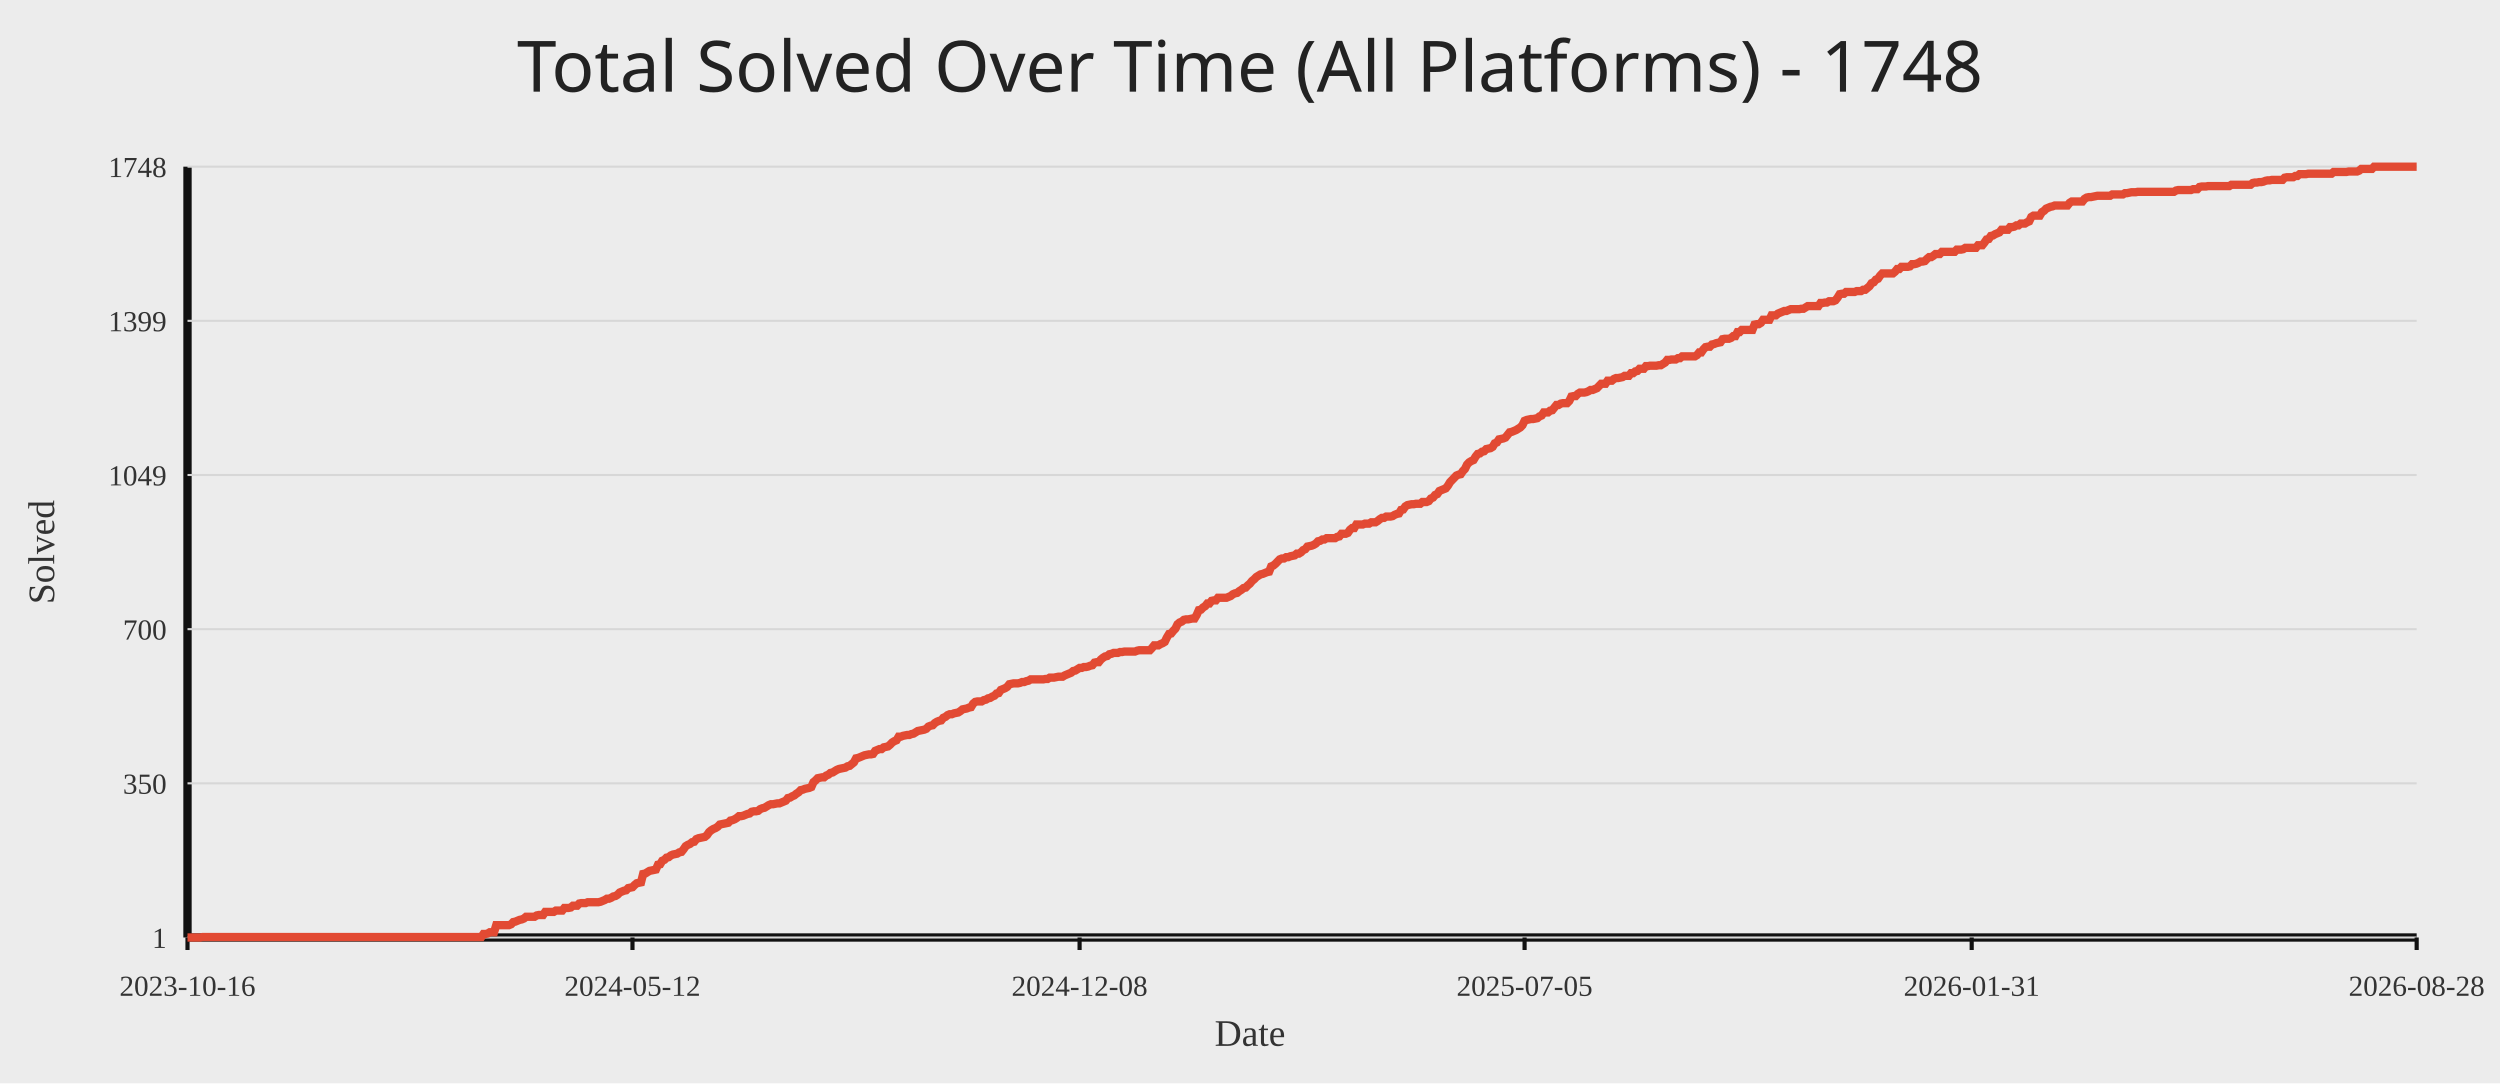
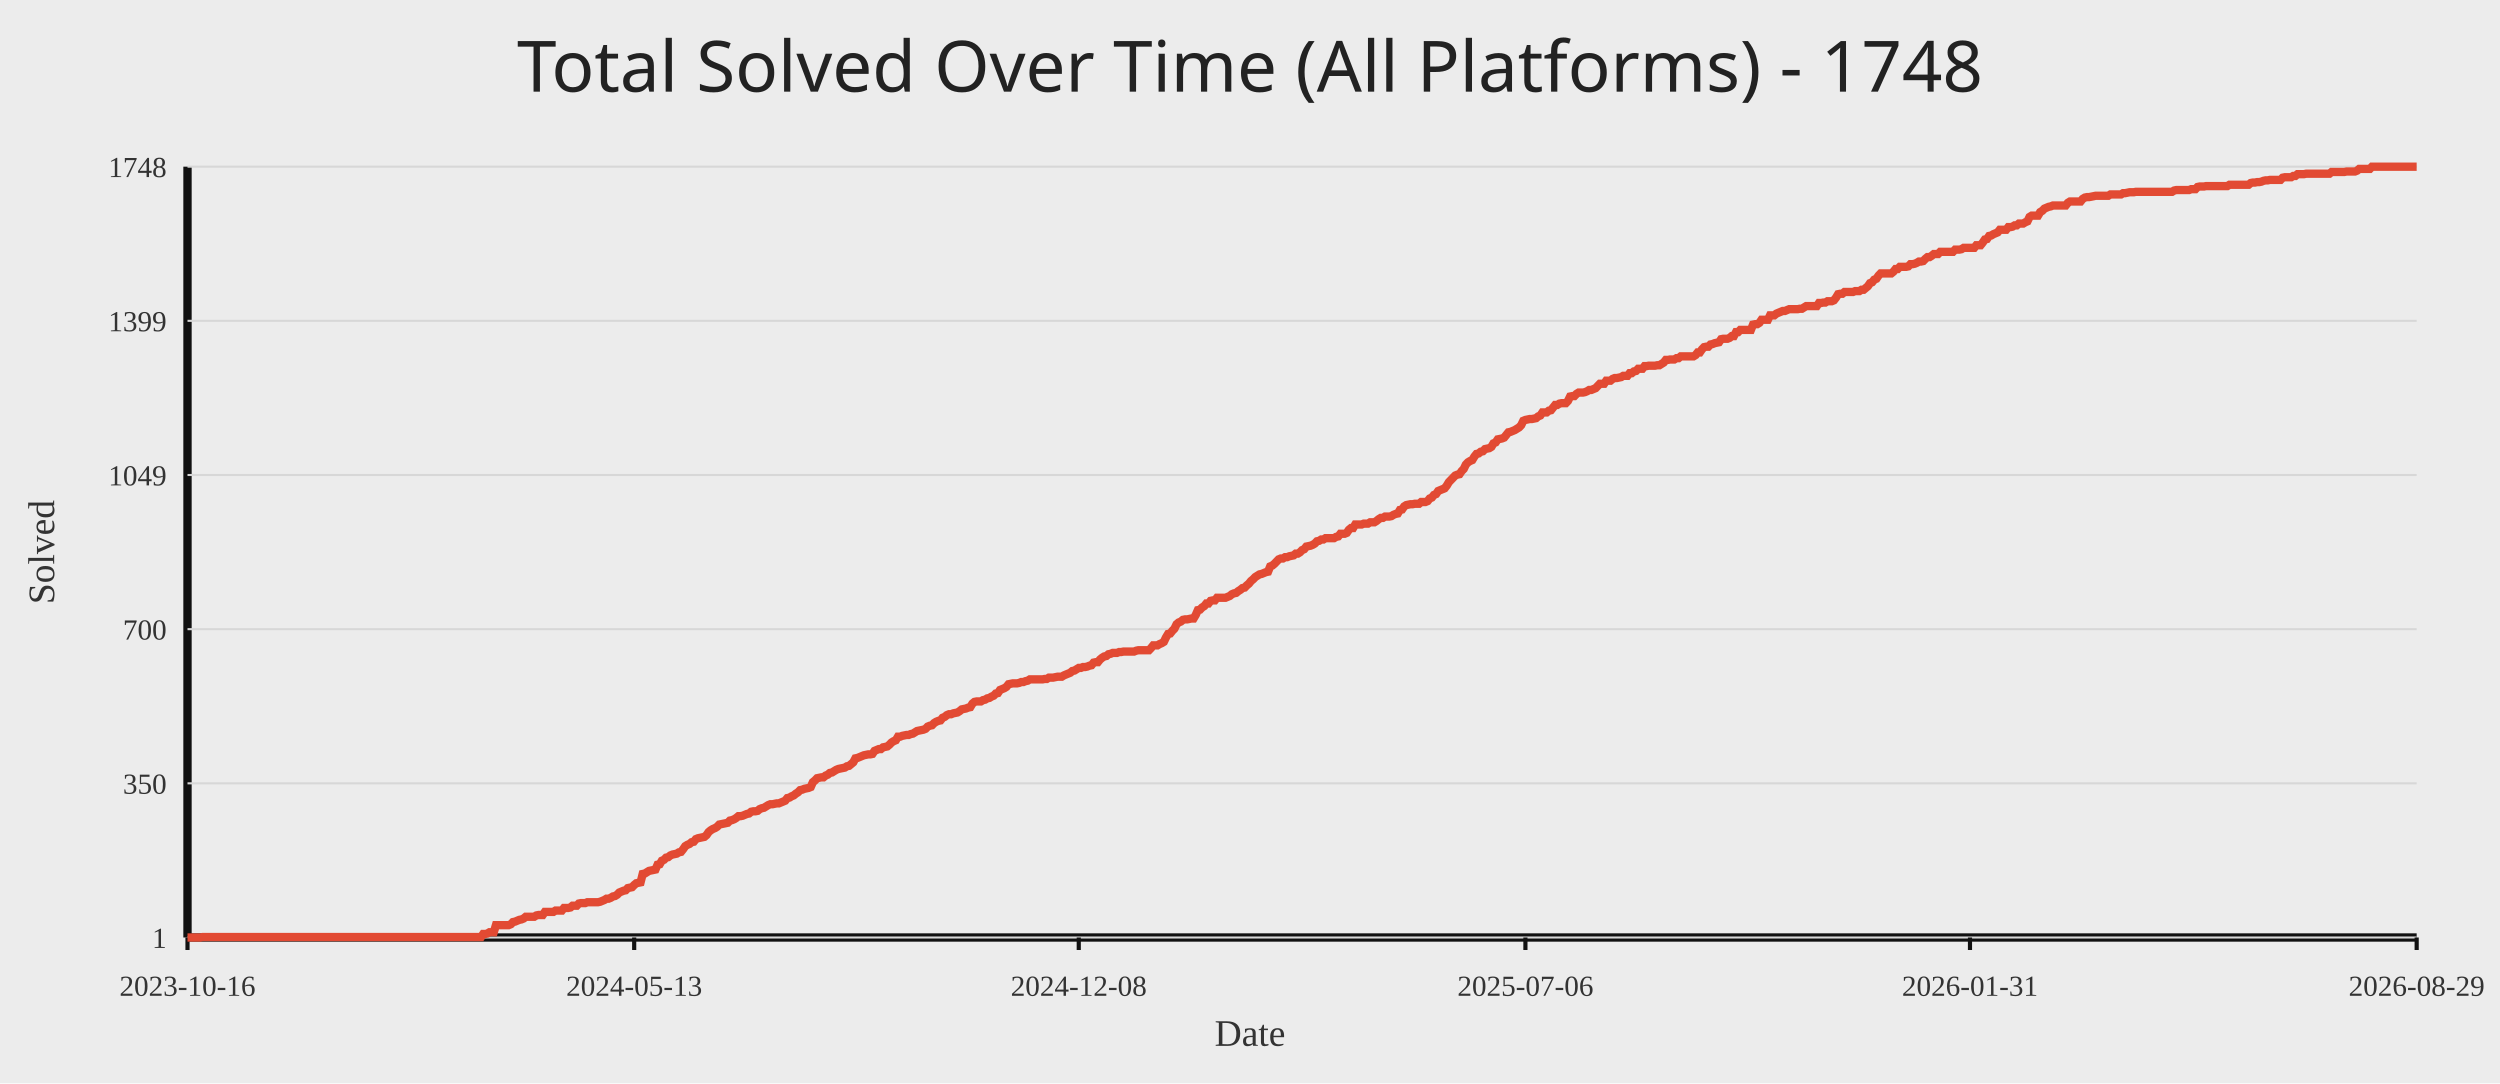
<svg xmlns="http://www.w3.org/2000/svg" width="1200" height="520">
  <rect width="100%" height="100%" fill="#ececec" />
  <text x="50%" y="44" text-anchor="middle" fill="#222" font-size="34" font-family="Comic Sans MS, Segoe UI">Total Solved Over Time (All Platforms) - 1748</text>
  <line x1="90" y1="450" x2="1160" y2="450" stroke="#111" stroke-width="4" />
  <line x1="90" y1="80" x2="90" y2="450" stroke="#111" stroke-width="4" />
  <line x1="90" y1="450.00" x2="1160" y2="450.00" stroke="#d7d7d7" stroke-width="1" />
  <text x="80" y="455.00" text-anchor="end" fill="#333" font-size="14">1</text>
  <line x1="90" y1="376.00" x2="1160" y2="376.00" stroke="#d7d7d7" stroke-width="1" />
  <text x="80" y="381.00" text-anchor="end" fill="#333" font-size="14">350</text>
  <line x1="90" y1="302.00" x2="1160" y2="302.00" stroke="#d7d7d7" stroke-width="1" />
  <text x="80" y="307.00" text-anchor="end" fill="#333" font-size="14">700</text>
  <line x1="90" y1="228.00" x2="1160" y2="228.00" stroke="#d7d7d7" stroke-width="1" />
  <text x="80" y="233.00" text-anchor="end" fill="#333" font-size="14">1049</text>
  <line x1="90" y1="154.00" x2="1160" y2="154.00" stroke="#d7d7d7" stroke-width="1" />
  <text x="80" y="159.00" text-anchor="end" fill="#333" font-size="14">1399</text>
  <line x1="90" y1="80.00" x2="1160" y2="80.00" stroke="#d7d7d7" stroke-width="1" />
  <text x="80" y="85.00" text-anchor="end" fill="#333" font-size="14">1748</text>
  <line x1="90.00" y1="450" x2="90.00" y2="456" stroke="#111" stroke-width="2" />
  <text x="90.00" y="478" text-anchor="middle" fill="#333" font-size="14">2023-10-16</text>
-   <line x1="303.59" y1="450" x2="303.59" y2="456" stroke="#111" stroke-width="2" />
-   <text x="303.59" y="478" text-anchor="middle" fill="#333" font-size="14">2024-05-12</text>
-   <line x1="518.20" y1="450" x2="518.20" y2="456" stroke="#111" stroke-width="2" />
-   <text x="518.20" y="478" text-anchor="middle" fill="#333" font-size="14">2024-12-08</text>
-   <line x1="731.80" y1="450" x2="731.80" y2="456" stroke="#111" stroke-width="2" />
-   <text x="731.80" y="478" text-anchor="middle" fill="#333" font-size="14">2025-07-05</text>
-   <line x1="946.41" y1="450" x2="946.41" y2="456" stroke="#111" stroke-width="2" />
-   <text x="946.41" y="478" text-anchor="middle" fill="#333" font-size="14">2026-01-31</text>
+   <line x1="304.41" y1="450" x2="304.41" y2="456" stroke="#111" stroke-width="2" />
+   <text x="304.41" y="478" text-anchor="middle" fill="#333" font-size="14">2024-05-13</text>
+   <line x1="517.80" y1="450" x2="517.80" y2="456" stroke="#111" stroke-width="2" />
+   <text x="517.80" y="478" text-anchor="middle" fill="#333" font-size="14">2024-12-08</text>
+   <line x1="732.20" y1="450" x2="732.20" y2="456" stroke="#111" stroke-width="2" />
+   <text x="732.20" y="478" text-anchor="middle" fill="#333" font-size="14">2025-07-06</text>
+   <line x1="945.59" y1="450" x2="945.59" y2="456" stroke="#111" stroke-width="2" />
+   <text x="945.59" y="478" text-anchor="middle" fill="#333" font-size="14">2026-01-31</text>
  <line x1="1160.00" y1="450" x2="1160.00" y2="456" stroke="#111" stroke-width="2" />
-   <text x="1160.00" y="478" text-anchor="middle" fill="#333" font-size="14">2026-08-28</text>
-   <polyline fill="none" stroke="#e24a33" stroke-width="4" points="90.00,450.00 91.02,450.00 92.04,450.00 93.07,450.00 94.09,450.00 95.11,450.00 96.13,450.00 97.15,449.79 98.18,449.79 99.20,449.79 100.22,449.79 101.24,449.79 102.26,449.79 103.29,449.79 104.31,449.79 105.33,449.79 106.35,449.79 107.37,449.79 108.40,449.79 109.42,449.79 110.44,449.79 111.46,449.79 112.48,449.79 113.51,449.79 114.53,449.79 115.55,449.79 116.57,449.79 117.59,449.79 118.62,449.79 119.64,449.79 120.66,449.79 121.68,449.79 122.70,449.79 123.72,449.79 124.75,449.79 125.77,449.79 126.79,449.79 127.81,449.79 128.83,449.79 129.86,449.79 130.88,449.79 131.90,449.79 132.92,449.79 133.94,449.79 134.97,449.79 135.99,449.79 137.01,449.79 138.03,449.79 139.05,449.79 140.08,449.79 141.10,449.79 142.12,449.79 143.14,449.79 144.16,449.79 145.19,449.79 146.21,449.79 147.23,449.79 148.25,449.79 149.27,449.79 150.30,449.79 151.32,449.79 152.34,449.79 153.36,449.79 154.38,449.79 155.41,449.79 156.43,449.79 157.45,449.79 158.47,449.79 159.49,449.79 160.52,449.79 161.54,449.79 162.56,449.79 163.58,449.79 164.60,449.79 165.63,449.79 166.65,449.79 167.67,449.79 168.69,449.79 169.71,449.79 170.74,449.79 171.76,449.79 172.78,449.79 173.80,449.79 174.82,449.79 175.85,449.79 176.87,449.79 177.89,449.79 178.91,449.79 179.93,449.79 180.96,449.79 181.98,449.79 183.00,449.79 184.02,449.79 185.04,449.79 186.06,449.79 187.09,449.79 188.11,449.79 189.13,449.79 190.15,449.79 191.17,449.79 192.20,449.79 193.22,449.79 194.24,449.79 195.26,449.79 196.28,449.79 197.31,449.79 198.33,449.79 199.35,449.79 200.37,449.79 201.39,449.79 202.42,449.79 203.44,449.79 204.46,449.79 205.48,449.79 206.50,449.79 207.53,449.79 208.55,449.79 209.57,449.79 210.59,449.79 211.61,449.79 212.64,449.79 213.66,449.79 214.68,449.79 215.70,449.79 216.72,449.79 217.75,449.79 218.77,449.79 219.79,449.79 220.81,449.79 221.83,449.79 222.86,449.79 223.88,449.79 224.90,449.79 225.92,449.79 226.94,449.79 227.97,449.79 228.99,449.79 230.01,449.79 231.03,449.79 232.05,448.31 233.08,448.31 234.10,448.09 235.12,447.46 236.14,447.46 237.16,447.46 238.19,444.07 239.21,444.07 240.23,444.07 241.25,444.07 242.27,444.07 243.30,444.07 244.32,444.07 245.34,443.65 246.36,442.59 247.38,442.38 248.40,441.95 249.43,441.53 250.45,441.32 251.47,440.89 252.49,440.05 253.51,440.05 254.54,440.05 255.56,440.05 256.58,440.05 257.60,439.41 258.62,439.20 259.65,439.20 260.67,439.20 261.69,437.72 262.71,437.72 263.73,437.72 264.76,437.72 265.78,437.72 266.80,437.08 267.82,437.08 268.84,437.08 269.87,437.08 270.89,435.81 271.91,435.81 272.93,435.81 273.95,435.60 274.98,434.75 276.00,434.75 277.02,434.75 278.04,433.69 279.06,433.48 280.09,433.48 281.11,433.48 282.13,433.06 283.15,433.06 284.17,433.06 285.20,433.06 286.22,433.06 287.24,433.06 288.26,432.84 289.28,432.42 290.31,432.00 291.33,431.36 292.35,431.36 293.37,430.94 294.39,430.30 295.42,430.09 296.44,429.46 297.46,428.40 298.48,427.97 299.50,427.55 300.53,427.34 301.55,426.28 302.57,426.07 303.59,425.86 304.61,424.80 305.64,423.95 306.66,423.74 307.68,423.53 308.70,419.50 309.72,419.29 310.74,418.65 311.77,418.02 312.79,417.81 313.81,417.60 314.83,417.38 315.85,415.05 316.88,414.84 317.90,413.15 318.92,412.72 319.94,411.67 320.96,411.45 321.99,410.61 323.01,410.18 324.03,409.97 325.05,409.76 326.07,409.12 327.10,408.91 328.12,407.64 329.14,406.16 330.16,405.52 331.18,405.10 332.21,404.25 333.23,404.04 334.25,402.77 335.27,402.35 336.29,402.14 337.32,401.92 338.34,401.71 339.36,400.86 340.38,399.38 341.40,398.53 342.43,397.90 343.45,397.48 344.47,396.84 345.49,395.78 346.51,395.57 347.54,395.36 348.56,395.15 349.58,394.93 350.60,393.88 351.62,393.66 352.65,393.24 353.67,392.60 354.69,391.76 355.71,391.76 356.73,391.55 357.76,391.12 358.78,390.70 359.80,390.49 360.82,389.64 361.84,389.43 362.87,389.43 363.89,389.22 364.91,388.37 365.93,387.95 366.95,387.73 367.98,387.10 369.00,386.46 370.02,386.04 371.04,386.04 372.06,385.83 373.09,385.62 374.11,385.62 375.13,385.19 376.15,384.77 377.17,384.34 378.19,383.07 379.22,382.86 380.24,382.23 381.26,381.80 382.28,380.96 383.30,380.32 384.33,379.26 385.35,379.05 386.37,378.63 387.39,378.41 388.41,378.20 389.44,377.78 390.46,375.45 391.48,374.60 392.50,373.54 393.52,373.33 394.55,373.12 395.57,373.12 396.59,372.27 397.61,371.85 398.63,371.00 399.66,370.79 400.68,370.15 401.70,369.52 402.72,369.10 403.74,368.88 404.77,368.67 405.79,368.46 406.81,367.82 407.83,367.61 408.85,366.77 409.88,365.92 410.90,364.01 411.92,363.80 412.94,363.38 413.96,362.95 414.99,362.53 416.01,362.32 417.03,362.11 418.05,362.11 419.07,361.89 420.10,360.41 421.12,359.99 422.14,359.56 423.16,359.56 424.18,358.72 425.21,358.51 426.23,358.29 427.25,357.45 428.27,356.39 429.29,355.75 430.32,355.33 431.34,353.63 432.36,353.63 433.38,353.21 434.40,353.00 435.43,352.79 436.45,352.79 437.47,352.36 438.49,352.15 439.51,351.52 440.53,350.88 441.56,350.67 442.58,350.46 443.60,350.25 444.62,349.82 445.64,348.76 446.67,348.34 447.69,348.13 448.71,347.07 449.73,346.43 450.75,346.01 451.78,345.80 452.80,344.53 453.82,344.10 454.84,343.26 455.86,342.83 456.89,342.83 457.91,342.41 458.93,342.20 459.95,341.99 460.97,341.35 462.00,340.50 463.02,340.29 464.04,340.08 465.06,339.66 466.08,339.44 467.11,337.75 468.13,336.90 469.15,336.69 470.17,336.69 471.19,336.69 472.22,336.06 473.24,335.84 474.26,335.21 475.28,335.00 476.30,334.36 477.33,333.94 478.35,332.88 479.37,332.67 480.39,331.18 481.41,330.76 482.44,330.34 483.46,329.70 484.48,328.43 485.50,328.22 486.52,328.01 487.55,328.01 488.57,328.01 489.59,327.80 490.61,327.37 491.63,327.37 492.66,326.95 493.68,326.74 494.70,326.10 495.72,326.10 496.74,326.10 497.77,326.10 498.79,326.10 499.81,326.10 500.83,326.10 501.85,325.89 502.87,325.89 503.90,325.25 504.92,325.25 505.94,325.25 506.96,325.04 507.98,324.83 509.01,324.83 510.03,324.83 511.05,324.20 512.07,323.77 513.09,323.35 514.12,322.93 515.14,322.08 516.16,321.87 517.18,321.23 518.20,320.60 519.23,320.60 520.25,320.17 521.27,320.17 522.29,319.96 523.31,319.54 524.34,319.32 525.36,318.05 526.38,317.84 527.40,317.84 528.42,316.57 529.45,315.72 530.47,315.09 531.49,314.88 532.51,314.03 533.53,313.82 534.56,313.39 535.58,313.39 536.60,313.39 537.62,312.97 538.64,312.97 539.67,312.76 540.69,312.76 541.71,312.76 542.73,312.76 543.75,312.76 544.78,312.76 545.80,312.34 546.82,312.12 547.84,312.12 548.86,312.12 549.89,312.12 550.91,312.12 551.93,312.12 552.95,311.06 553.97,309.79 555.00,309.79 556.02,309.79 557.04,309.16 558.06,308.73 559.08,308.10 560.11,305.98 561.13,304.29 562.15,304.08 563.17,302.80 564.19,301.75 565.21,299.63 566.24,298.78 567.26,298.36 568.28,297.51 569.30,297.30 570.32,297.30 571.35,297.09 572.37,296.87 573.39,296.87 574.41,295.18 575.43,292.85 576.46,292.64 577.48,291.58 578.50,290.94 579.52,289.67 580.54,289.67 581.57,288.40 582.59,288.19 583.61,288.19 584.63,286.92 585.65,286.92 586.68,286.92 587.70,286.92 588.72,286.92 589.74,286.50 590.76,286.07 591.79,285.23 592.81,284.80 593.83,284.59 594.85,283.74 595.87,283.11 596.90,282.26 597.92,282.05 598.94,280.99 599.96,280.14 600.98,278.87 602.01,278.03 603.03,276.97 604.05,276.33 605.07,275.70 606.09,275.48 607.12,275.06 608.14,274.64 609.16,274.42 610.18,271.88 611.20,271.46 612.23,270.61 613.25,269.55 614.27,268.49 615.29,268.07 616.31,268.07 617.34,267.44 618.36,267.44 619.38,267.01 620.40,266.80 621.42,266.59 622.45,265.74 623.47,265.74 624.49,265.11 625.51,264.05 626.53,263.62 627.55,262.35 628.58,262.14 629.60,261.93 630.62,261.51 631.64,260.87 632.66,259.81 633.69,259.60 634.71,258.96 635.73,258.96 636.75,258.33 637.77,258.33 638.80,258.33 639.82,258.33 640.84,258.33 641.86,257.69 642.88,257.48 643.91,256.21 644.93,256.21 645.95,256.21 646.97,255.79 647.99,254.30 649.02,253.46 650.04,253.46 651.06,251.76 652.08,251.76 653.10,251.76 654.13,251.76 655.15,251.34 656.17,251.34 657.19,251.34 658.21,250.70 659.24,250.70 660.26,250.70 661.28,250.07 662.30,249.22 663.32,248.59 664.35,248.59 665.37,247.95 666.39,247.95 667.41,247.95 668.43,247.74 669.46,247.10 670.48,246.68 671.50,246.47 672.52,244.77 673.54,244.56 674.57,243.08 675.59,242.44 676.61,242.23 677.63,242.02 678.65,242.02 679.68,241.81 680.70,241.81 681.72,241.81 682.74,240.96 683.76,240.96 684.79,240.96 685.81,240.54 686.83,239.27 687.85,238.84 688.87,237.57 689.89,237.15 690.92,235.67 691.94,235.24 692.96,234.82 693.98,234.40 695.00,233.13 696.03,231.43 697.05,230.37 698.07,229.31 699.09,228.25 700.11,227.83 701.14,227.62 702.16,226.14 703.18,225.08 704.20,222.96 705.22,221.90 706.25,221.27 707.27,220.84 708.29,219.15 709.31,217.88 710.33,217.66 711.36,216.82 712.38,216.61 713.40,215.55 714.42,215.33 715.44,215.12 716.47,214.49 717.49,212.79 718.51,212.37 719.53,210.89 720.55,210.68 721.58,210.46 722.60,210.04 723.62,208.77 724.64,207.50 725.66,207.29 726.69,206.86 727.71,206.44 728.73,205.80 729.75,205.17 730.77,204.11 731.80,201.99 732.82,201.57 733.84,201.36 734.86,201.14 735.88,201.14 736.91,200.93 737.93,200.72 738.95,199.87 739.97,199.45 740.99,197.97 742.02,197.97 743.04,197.97 744.06,197.12 745.08,196.91 746.10,195.64 747.13,194.37 748.15,194.37 749.17,193.73 750.19,193.52 751.21,193.52 752.23,193.52 753.26,192.46 754.28,190.34 755.30,190.13 756.32,190.13 757.34,189.07 758.37,188.44 759.39,188.44 760.41,188.44 761.43,188.23 762.45,187.80 763.48,187.17 764.50,187.17 765.52,186.74 766.54,186.32 767.56,185.26 768.59,184.20 769.61,184.20 770.63,184.20 771.65,182.72 772.67,182.72 773.70,182.72 774.72,181.87 775.74,181.45 776.76,181.45 777.78,181.24 778.81,181.02 779.83,180.39 780.85,180.39 781.87,180.39 782.89,179.12 783.92,179.12 784.94,178.27 785.96,178.06 786.98,177.00 788.00,177.00 789.03,177.00 790.05,175.73 791.07,175.73 792.09,175.52 793.11,175.52 794.14,175.52 795.16,175.52 796.18,175.31 797.20,175.31 798.22,174.67 799.25,174.04 800.27,172.76 801.29,172.76 802.31,172.55 803.33,172.55 804.36,172.55 805.38,171.92 806.40,171.92 807.42,171.07 808.44,171.07 809.47,171.07 810.49,171.07 811.51,171.07 812.53,171.07 813.55,171.07 814.57,170.44 815.60,169.16 816.62,169.16 817.64,167.68 818.66,166.62 819.68,166.41 820.71,166.41 821.73,165.35 822.75,165.14 823.77,164.72 824.79,164.50 825.82,164.29 826.84,162.81 827.86,162.60 828.88,162.60 829.90,162.60 830.93,162.18 831.95,161.33 832.97,161.33 833.99,159.42 835.01,159.42 836.04,158.36 837.06,158.36 838.08,158.36 839.10,158.36 840.12,158.36 841.15,158.36 842.17,155.82 843.19,155.61 844.21,155.61 845.23,154.97 846.26,153.49 847.28,153.49 848.30,153.49 849.32,153.49 850.34,151.37 851.37,151.37 852.39,151.37 853.41,150.53 854.43,150.10 855.45,149.68 856.48,149.26 857.50,149.26 858.52,148.83 859.54,148.41 860.56,148.41 861.59,148.41 862.61,148.41 863.63,148.41 864.65,148.20 865.67,148.20 866.70,147.56 867.72,146.93 868.74,146.93 869.76,146.93 870.78,146.93 871.81,146.93 872.83,146.93 873.85,145.44 874.87,145.44 875.89,145.23 876.91,145.23 877.94,144.60 878.96,144.60 879.98,144.60 881.00,144.17 882.02,142.90 883.05,141.21 884.07,141.00 885.09,141.00 886.11,140.15 887.13,140.15 888.16,140.15 889.18,140.15 890.20,140.15 891.22,139.73 892.24,139.73 893.27,139.73 894.29,139.09 895.31,139.09 896.33,138.24 897.35,137.40 898.38,135.91 899.40,135.49 900.42,134.22 901.44,133.80 902.46,132.31 903.49,131.25 904.51,131.25 905.53,131.25 906.55,131.25 907.57,131.25 908.60,131.25 909.62,130.41 910.64,129.14 911.66,129.14 912.68,128.08 913.71,128.08 914.73,128.08 915.75,128.08 916.77,127.86 917.79,126.81 918.82,126.81 919.84,126.59 920.86,126.17 921.88,125.54 922.90,125.54 923.93,125.32 924.95,124.26 925.97,123.42 926.99,123.42 928.01,122.78 929.04,121.93 930.06,121.93 931.08,121.93 932.10,120.88 933.12,120.88 934.15,120.88 935.17,120.88 936.19,120.88 937.21,120.88 938.23,120.88 939.26,119.82 940.28,119.82 941.30,119.82 942.32,119.61 943.34,118.97 944.36,118.97 945.39,118.97 946.41,118.97 947.43,118.97 948.45,118.97 949.47,117.70 950.50,117.70 951.52,117.70 952.54,116.43 953.56,114.95 954.58,114.73 955.61,113.25 956.63,113.04 957.65,112.40 958.67,111.98 959.69,111.56 960.72,110.29 961.74,110.29 962.76,110.29 963.78,110.29 964.80,109.02 965.83,109.02 966.85,108.80 967.87,108.17 968.89,108.17 969.91,107.32 970.94,107.32 971.96,107.32 972.98,106.69 974.00,106.26 975.02,104.14 976.05,103.51 977.07,103.51 978.09,103.51 979.11,103.51 980.13,101.81 981.16,101.18 982.18,100.12 983.20,99.70 984.22,99.27 985.24,99.06 986.27,98.64 987.29,98.64 988.31,98.64 989.33,98.64 990.35,98.64 991.38,98.64 992.40,98.64 993.42,97.37 994.44,96.73 995.46,96.73 996.49,96.73 997.51,96.73 998.53,96.73 999.55,96.73 1000.57,95.46 1001.60,94.83 1002.62,94.61 1003.64,94.61 1004.66,94.40 1005.68,94.19 1006.70,93.98 1007.73,93.98 1008.75,93.98 1009.77,93.98 1010.79,93.98 1011.81,93.98 1012.84,93.98 1013.86,93.34 1014.88,93.34 1015.90,93.34 1016.92,93.34 1017.95,93.34 1018.97,93.34 1019.99,92.71 1021.01,92.71 1022.03,92.50 1023.06,92.28 1024.08,92.28 1025.10,92.28 1026.12,92.07 1027.14,92.07 1028.17,92.07 1029.19,92.07 1030.21,92.07 1031.23,92.07 1032.25,92.07 1033.28,92.07 1034.30,92.07 1035.32,92.07 1036.34,92.07 1037.36,92.07 1038.39,92.07 1039.41,92.07 1040.43,92.07 1041.45,92.07 1042.47,92.07 1043.50,92.07 1044.52,91.44 1045.54,91.22 1046.56,91.22 1047.58,91.22 1048.61,91.22 1049.63,91.22 1050.65,91.22 1051.67,91.22 1052.69,90.80 1053.72,90.80 1054.74,90.80 1055.76,89.74 1056.78,89.53 1057.80,89.53 1058.83,89.53 1059.85,89.32 1060.87,89.32 1061.89,89.32 1062.91,89.32 1063.94,89.32 1064.96,89.32 1065.98,89.32 1067.00,89.32 1068.02,89.32 1069.04,89.32 1070.07,89.32 1071.09,88.68 1072.11,88.68 1073.13,88.68 1074.15,88.68 1075.18,88.68 1076.20,88.68 1077.22,88.68 1078.24,88.68 1079.26,88.68 1080.29,88.68 1081.31,87.84 1082.33,87.62 1083.35,87.62 1084.37,87.41 1085.40,87.41 1086.42,87.20 1087.44,86.78 1088.46,86.57 1089.48,86.57 1090.51,86.35 1091.53,86.35 1092.55,86.35 1093.57,86.35 1094.59,86.35 1095.62,86.35 1096.64,85.29 1097.66,85.08 1098.68,85.08 1099.70,85.08 1100.73,85.08 1101.75,84.45 1102.77,84.45 1103.79,83.60 1104.81,83.60 1105.84,83.60 1106.86,83.60 1107.88,83.39 1108.90,83.39 1109.92,83.39 1110.95,83.39 1111.97,83.39 1112.99,83.39 1114.01,83.39 1115.03,83.39 1116.06,83.39 1117.08,83.39 1118.10,83.39 1119.12,83.39 1120.14,82.54 1121.17,82.54 1122.19,82.54 1123.21,82.54 1124.23,82.54 1125.25,82.54 1126.28,82.54 1127.30,82.33 1128.32,82.33 1129.34,82.33 1130.36,82.33 1131.38,82.33 1132.41,81.91 1133.43,81.06 1134.45,81.06 1135.47,81.06 1136.49,81.06 1137.52,81.06 1138.54,81.06 1139.56,80.00 1140.58,80.00 1141.60,80.00 1142.63,80.00 1143.65,80.00 1144.67,80.00 1145.69,80.00 1146.71,80.00 1147.74,80.00 1148.76,80.00 1149.78,80.00 1150.80,80.00 1151.82,80.00 1152.85,80.00 1153.87,80.00 1154.89,80.00 1155.91,80.00 1156.93,80.00 1157.96,80.00 1158.98,80.00 1160.00,80.00" />
+   <text x="1160.00" y="478" text-anchor="middle" fill="#333" font-size="14">2026-08-29</text>
+   <polyline fill="none" stroke="#e24a33" stroke-width="4" points="90.00,450.00 91.02,450.00 92.04,450.00 93.06,450.00 94.08,450.00 95.10,450.00 96.13,450.00 97.15,449.79 98.17,449.79 99.19,449.79 100.21,449.79 101.23,449.79 102.25,449.79 103.27,449.79 104.29,449.79 105.31,449.79 106.34,449.79 107.36,449.79 108.38,449.79 109.40,449.79 110.42,449.79 111.44,449.79 112.46,449.79 113.48,449.79 114.50,449.79 115.52,449.79 116.55,449.79 117.57,449.79 118.59,449.79 119.61,449.79 120.63,449.79 121.65,449.79 122.67,449.79 123.69,449.79 124.71,449.79 125.73,449.79 126.76,449.79 127.78,449.79 128.80,449.79 129.82,449.79 130.84,449.79 131.86,449.79 132.88,449.79 133.90,449.79 134.92,449.79 135.94,449.79 136.97,449.79 137.99,449.79 139.01,449.79 140.03,449.79 141.05,449.79 142.07,449.79 143.09,449.79 144.11,449.79 145.13,449.79 146.15,449.79 147.18,449.79 148.20,449.79 149.22,449.79 150.24,449.79 151.26,449.79 152.28,449.79 153.30,449.79 154.32,449.79 155.34,449.79 156.36,449.79 157.39,449.79 158.41,449.79 159.43,449.79 160.45,449.79 161.47,449.79 162.49,449.79 163.51,449.79 164.53,449.79 165.55,449.79 166.57,449.79 167.60,449.79 168.62,449.79 169.64,449.79 170.66,449.79 171.68,449.79 172.70,449.79 173.72,449.79 174.74,449.79 175.76,449.79 176.78,449.79 177.81,449.79 178.83,449.79 179.85,449.79 180.87,449.79 181.89,449.79 182.91,449.79 183.93,449.79 184.95,449.79 185.97,449.79 186.99,449.79 188.02,449.79 189.04,449.79 190.06,449.79 191.08,449.79 192.10,449.79 193.12,449.79 194.14,449.79 195.16,449.79 196.18,449.79 197.20,449.79 198.23,449.79 199.25,449.79 200.27,449.79 201.29,449.79 202.31,449.79 203.33,449.79 204.35,449.79 205.37,449.79 206.39,449.79 207.41,449.79 208.44,449.79 209.46,449.79 210.48,449.79 211.50,449.79 212.52,449.79 213.54,449.79 214.56,449.79 215.58,449.79 216.60,449.79 217.62,449.79 218.65,449.79 219.67,449.79 220.69,449.79 221.71,449.79 222.73,449.79 223.75,449.79 224.77,449.79 225.79,449.79 226.81,449.79 227.83,449.79 228.85,449.79 229.88,449.79 230.90,449.79 231.92,448.31 232.94,448.31 233.96,448.09 234.98,447.46 236.00,447.46 237.02,447.46 238.04,444.07 239.06,444.07 240.09,444.07 241.11,444.07 242.13,444.07 243.15,444.07 244.17,444.07 245.19,443.65 246.21,442.59 247.23,442.38 248.25,441.95 249.27,441.53 250.30,441.32 251.32,440.89 252.34,440.05 253.36,440.05 254.38,440.05 255.40,440.05 256.42,440.05 257.44,439.41 258.46,439.20 259.48,439.20 260.51,439.20 261.53,437.72 262.55,437.72 263.57,437.72 264.59,437.72 265.61,437.72 266.63,437.08 267.65,437.08 268.67,437.08 269.69,437.08 270.72,435.81 271.74,435.81 272.76,435.81 273.78,435.60 274.80,434.75 275.82,434.75 276.84,434.75 277.86,433.69 278.88,433.48 279.90,433.48 280.93,433.48 281.95,433.06 282.97,433.06 283.99,433.06 285.01,433.06 286.03,433.06 287.05,433.06 288.07,432.84 289.09,432.42 290.11,432.00 291.14,431.36 292.16,431.36 293.18,430.94 294.20,430.30 295.22,430.09 296.24,429.46 297.26,428.40 298.28,427.97 299.30,427.55 300.32,427.34 301.35,426.28 302.37,426.07 303.39,425.86 304.41,424.80 305.43,423.95 306.45,423.74 307.47,423.53 308.49,419.50 309.51,419.29 310.53,418.65 311.56,418.02 312.58,417.81 313.60,417.60 314.62,417.38 315.64,415.05 316.66,414.84 317.68,413.15 318.70,412.72 319.72,411.67 320.74,411.45 321.77,410.61 322.79,410.18 323.81,409.97 324.83,409.76 325.85,409.12 326.87,408.91 327.89,407.64 328.91,406.16 329.93,405.52 330.95,405.10 331.98,404.25 333.00,404.04 334.02,402.77 335.04,402.35 336.06,402.14 337.08,401.92 338.10,401.71 339.12,400.86 340.14,399.38 341.16,398.53 342.19,397.90 343.21,397.48 344.23,396.84 345.25,395.78 346.27,395.57 347.29,395.36 348.31,395.15 349.33,394.93 350.35,393.88 351.37,393.66 352.40,393.24 353.42,392.60 354.44,391.76 355.46,391.76 356.48,391.55 357.50,391.12 358.52,390.70 359.54,390.49 360.56,389.64 361.58,389.43 362.60,389.43 363.63,389.22 364.65,388.37 365.67,387.95 366.69,387.73 367.71,387.10 368.73,386.46 369.75,386.04 370.77,386.04 371.79,385.83 372.81,385.62 373.84,385.62 374.86,385.19 375.88,384.77 376.90,384.34 377.92,383.07 378.94,382.86 379.96,382.23 380.98,381.80 382.00,380.96 383.02,380.32 384.05,379.26 385.07,379.05 386.09,378.63 387.11,378.41 388.13,378.20 389.15,377.78 390.17,375.45 391.19,374.60 392.21,373.54 393.23,373.33 394.26,373.12 395.28,373.12 396.30,372.27 397.32,371.85 398.34,371.00 399.36,370.79 400.38,370.15 401.40,369.52 402.42,369.10 403.44,368.88 404.47,368.67 405.49,368.46 406.51,367.82 407.53,367.61 408.55,366.77 409.57,365.92 410.59,364.01 411.61,363.80 412.63,363.38 413.65,362.95 414.68,362.53 415.70,362.32 416.72,362.11 417.74,362.11 418.76,361.89 419.78,360.41 420.80,359.99 421.82,359.56 422.84,359.56 423.86,358.72 424.89,358.51 425.91,358.29 426.93,357.45 427.95,356.39 428.97,355.75 429.99,355.33 431.01,353.63 432.03,353.63 433.05,353.21 434.07,353.00 435.10,352.79 436.12,352.79 437.14,352.36 438.16,352.15 439.18,351.52 440.20,350.88 441.22,350.67 442.24,350.46 443.26,350.25 444.28,349.82 445.31,348.76 446.33,348.34 447.35,348.13 448.37,347.07 449.39,346.43 450.41,346.01 451.43,345.80 452.45,344.53 453.47,344.10 454.49,343.26 455.52,342.83 456.54,342.83 457.56,342.41 458.58,342.20 459.60,341.99 460.62,341.35 461.64,340.50 462.66,340.29 463.68,340.08 464.70,339.66 465.73,339.44 466.75,337.75 467.77,336.90 468.79,336.69 469.81,336.69 470.83,336.69 471.85,336.06 472.87,335.84 473.89,335.21 474.91,335.00 475.94,334.36 476.96,333.94 477.98,332.88 479.00,332.67 480.02,331.18 481.04,330.76 482.06,330.34 483.08,329.70 484.10,328.43 485.12,328.22 486.15,328.01 487.17,328.01 488.19,328.01 489.21,327.80 490.23,327.37 491.25,327.37 492.27,326.95 493.29,326.74 494.31,326.10 495.33,326.10 496.35,326.10 497.38,326.10 498.40,326.10 499.42,326.10 500.44,326.10 501.46,325.89 502.48,325.89 503.50,325.25 504.52,325.25 505.54,325.25 506.56,325.04 507.59,324.83 508.61,324.83 509.63,324.83 510.65,324.20 511.67,323.77 512.69,323.35 513.71,322.93 514.73,322.08 515.75,321.87 516.77,321.23 517.80,320.60 518.82,320.60 519.84,320.17 520.86,320.17 521.88,319.96 522.90,319.54 523.92,319.32 524.94,318.05 525.96,317.84 526.98,317.84 528.01,316.57 529.03,315.72 530.05,315.09 531.07,314.88 532.09,314.03 533.11,313.82 534.13,313.39 535.15,313.39 536.17,313.39 537.19,312.97 538.22,312.97 539.24,312.76 540.26,312.76 541.28,312.76 542.30,312.76 543.32,312.76 544.34,312.76 545.36,312.34 546.38,312.12 547.40,312.12 548.43,312.12 549.45,312.12 550.47,312.12 551.49,312.12 552.51,311.06 553.53,309.79 554.55,309.79 555.57,309.79 556.59,309.16 557.61,308.73 558.64,308.10 559.66,305.98 560.68,304.29 561.70,304.08 562.72,302.80 563.74,301.75 564.76,299.63 565.78,298.78 566.80,298.36 567.82,297.51 568.85,297.30 569.87,297.30 570.89,297.09 571.91,296.87 572.93,296.87 573.95,295.18 574.97,292.85 575.99,292.64 577.01,291.58 578.03,290.94 579.06,289.67 580.08,289.67 581.10,288.40 582.12,288.19 583.14,288.19 584.16,286.92 585.18,286.92 586.20,286.92 587.22,286.92 588.24,286.92 589.27,286.50 590.29,286.07 591.31,285.23 592.33,284.80 593.35,284.59 594.37,283.74 595.39,283.11 596.41,282.26 597.43,282.05 598.45,280.99 599.48,280.14 600.50,278.87 601.52,278.03 602.54,276.97 603.56,276.33 604.58,275.70 605.60,275.48 606.62,275.06 607.64,274.64 608.66,274.42 609.69,271.88 610.71,271.46 611.73,270.61 612.75,269.55 613.77,268.49 614.79,268.07 615.81,268.07 616.83,267.44 617.85,267.44 618.87,267.01 619.90,266.80 620.92,266.59 621.94,265.74 622.96,265.74 623.98,265.11 625.00,264.05 626.02,263.62 627.04,262.35 628.06,262.14 629.08,261.93 630.10,261.51 631.13,260.87 632.15,259.81 633.17,259.60 634.19,258.96 635.21,258.96 636.23,258.33 637.25,258.33 638.27,258.33 639.29,258.33 640.31,258.33 641.34,257.69 642.36,257.48 643.38,256.21 644.40,256.21 645.42,256.21 646.44,255.79 647.46,254.30 648.48,253.46 649.50,253.46 650.52,251.76 651.55,251.76 652.57,251.76 653.59,251.76 654.61,251.34 655.63,251.34 656.65,251.34 657.67,250.70 658.69,250.70 659.71,250.70 660.73,250.07 661.76,249.22 662.78,248.59 663.80,248.59 664.82,247.95 665.84,247.95 666.86,247.95 667.88,247.74 668.90,247.10 669.92,246.68 670.94,246.47 671.97,244.77 672.99,244.56 674.01,243.08 675.03,242.44 676.05,242.23 677.07,242.02 678.09,242.02 679.11,241.81 680.13,241.81 681.15,241.81 682.18,240.96 683.20,240.96 684.22,240.96 685.24,240.54 686.26,239.27 687.28,238.84 688.30,237.57 689.32,237.15 690.34,235.67 691.36,235.24 692.39,234.82 693.41,234.40 694.43,233.13 695.45,231.43 696.47,230.37 697.49,229.31 698.51,228.25 699.53,227.83 700.55,227.62 701.57,226.14 702.60,225.08 703.62,222.96 704.64,221.90 705.66,221.27 706.68,220.84 707.70,219.15 708.72,217.88 709.74,217.66 710.76,216.82 711.78,216.61 712.81,215.55 713.83,215.33 714.85,215.12 715.87,214.49 716.89,212.79 717.91,212.37 718.93,210.89 719.95,210.68 720.97,210.46 721.99,210.04 723.02,208.77 724.04,207.50 725.06,207.29 726.08,206.86 727.10,206.44 728.12,205.80 729.14,205.17 730.16,204.11 731.18,201.99 732.20,201.57 733.23,201.36 734.25,201.14 735.27,201.14 736.29,200.93 737.31,200.72 738.33,199.87 739.35,199.45 740.37,197.97 741.39,197.97 742.41,197.97 743.44,197.12 744.46,196.91 745.48,195.64 746.50,194.37 747.52,194.37 748.54,193.73 749.56,193.52 750.58,193.52 751.60,193.52 752.62,192.46 753.65,190.34 754.67,190.13 755.69,190.13 756.71,189.07 757.73,188.44 758.75,188.44 759.77,188.44 760.79,188.23 761.81,187.80 762.83,187.17 763.85,187.17 764.88,186.74 765.90,186.32 766.92,185.26 767.94,184.20 768.96,184.20 769.98,184.20 771.00,182.72 772.02,182.72 773.04,182.72 774.06,181.87 775.09,181.45 776.11,181.45 777.13,181.24 778.15,181.02 779.17,180.39 780.19,180.39 781.21,180.39 782.23,179.12 783.25,179.12 784.27,178.27 785.30,178.06 786.32,177.00 787.34,177.00 788.36,177.00 789.38,175.73 790.40,175.73 791.42,175.52 792.44,175.52 793.46,175.52 794.48,175.52 795.51,175.31 796.53,175.31 797.55,174.67 798.57,174.04 799.59,172.76 800.61,172.76 801.63,172.55 802.65,172.55 803.67,172.55 804.69,171.92 805.72,171.92 806.74,171.07 807.76,171.07 808.78,171.07 809.80,171.07 810.82,171.07 811.84,171.07 812.86,171.07 813.88,170.44 814.90,169.16 815.93,169.16 816.95,167.68 817.97,166.62 818.99,166.41 820.01,166.41 821.03,165.35 822.05,165.14 823.07,164.72 824.09,164.50 825.11,164.29 826.14,162.81 827.16,162.60 828.18,162.60 829.20,162.60 830.22,162.18 831.24,161.33 832.26,161.33 833.28,159.42 834.30,159.42 835.32,158.36 836.35,158.36 837.37,158.36 838.39,158.36 839.41,158.36 840.43,158.36 841.45,155.82 842.47,155.61 843.49,155.61 844.51,154.97 845.53,153.49 846.56,153.49 847.58,153.49 848.60,153.49 849.62,151.37 850.64,151.37 851.66,151.37 852.68,150.53 853.70,150.10 854.72,149.68 855.74,149.26 856.77,149.26 857.79,148.83 858.81,148.41 859.83,148.41 860.85,148.41 861.87,148.41 862.89,148.41 863.91,148.20 864.93,148.20 865.95,147.56 866.98,146.93 868.00,146.93 869.02,146.93 870.04,146.93 871.06,146.93 872.08,146.93 873.10,145.44 874.12,145.44 875.14,145.23 876.16,145.23 877.19,144.60 878.21,144.60 879.23,144.60 880.25,144.17 881.27,142.90 882.29,141.21 883.31,141.00 884.33,141.00 885.35,140.15 886.37,140.15 887.40,140.15 888.42,140.15 889.44,140.15 890.46,139.73 891.48,139.73 892.50,139.73 893.52,139.09 894.54,139.09 895.56,138.24 896.58,137.40 897.60,135.91 898.63,135.49 899.65,134.22 900.67,133.80 901.69,132.31 902.71,131.25 903.73,131.25 904.75,131.25 905.77,131.25 906.79,131.25 907.81,131.25 908.84,130.41 909.86,129.14 910.88,129.14 911.90,128.08 912.92,128.08 913.94,128.08 914.96,128.08 915.98,127.86 917.00,126.81 918.02,126.81 919.05,126.59 920.07,126.17 921.09,125.54 922.11,125.54 923.13,125.32 924.15,124.26 925.17,123.42 926.19,123.42 927.21,122.78 928.23,121.93 929.26,121.93 930.28,121.93 931.30,120.88 932.32,120.88 933.34,120.88 934.36,120.88 935.38,120.88 936.40,120.88 937.42,120.88 938.44,119.82 939.47,119.82 940.49,119.82 941.51,119.61 942.53,118.97 943.55,118.97 944.57,118.97 945.59,118.97 946.61,118.97 947.63,118.97 948.65,117.70 949.68,117.70 950.70,117.70 951.72,116.43 952.74,114.95 953.76,114.73 954.78,113.25 955.80,113.04 956.82,112.40 957.84,111.98 958.86,111.56 959.89,110.29 960.91,110.29 961.93,110.29 962.95,110.29 963.97,109.02 964.99,109.02 966.01,108.80 967.03,108.17 968.05,108.17 969.07,107.32 970.10,107.32 971.12,107.32 972.14,106.69 973.16,106.26 974.18,104.14 975.20,103.51 976.22,103.51 977.24,103.51 978.26,103.51 979.28,101.81 980.31,101.18 981.33,100.12 982.35,99.70 983.37,99.27 984.39,99.06 985.41,98.64 986.43,98.64 987.45,98.64 988.47,98.64 989.49,98.64 990.52,98.64 991.54,98.64 992.56,97.37 993.58,96.73 994.60,96.73 995.62,96.73 996.64,96.73 997.66,96.73 998.68,96.73 999.70,95.46 1000.73,94.83 1001.75,94.61 1002.77,94.61 1003.79,94.40 1004.81,94.19 1005.83,93.98 1006.85,93.98 1007.87,93.98 1008.89,93.98 1009.91,93.98 1010.94,93.98 1011.96,93.98 1012.98,93.34 1014.00,93.34 1015.02,93.34 1016.04,93.34 1017.06,93.34 1018.08,93.34 1019.10,92.71 1020.12,92.71 1021.15,92.50 1022.17,92.28 1023.19,92.28 1024.21,92.28 1025.23,92.07 1026.25,92.07 1027.27,92.07 1028.29,92.07 1029.31,92.07 1030.33,92.07 1031.35,92.07 1032.38,92.07 1033.40,92.07 1034.42,92.07 1035.44,92.07 1036.46,92.07 1037.48,92.07 1038.50,92.07 1039.52,92.07 1040.54,92.07 1041.56,92.07 1042.59,92.07 1043.61,91.44 1044.63,91.22 1045.65,91.22 1046.67,91.22 1047.69,91.22 1048.71,91.22 1049.73,91.22 1050.75,91.22 1051.77,90.80 1052.80,90.80 1053.82,90.80 1054.84,89.74 1055.86,89.53 1056.88,89.53 1057.90,89.53 1058.92,89.32 1059.94,89.32 1060.96,89.32 1061.98,89.32 1063.01,89.32 1064.03,89.32 1065.05,89.32 1066.07,89.32 1067.09,89.32 1068.11,89.32 1069.13,89.32 1070.15,88.68 1071.17,88.68 1072.19,88.68 1073.22,88.68 1074.24,88.68 1075.26,88.68 1076.28,88.68 1077.30,88.68 1078.32,88.68 1079.34,88.68 1080.36,87.84 1081.38,87.62 1082.40,87.62 1083.43,87.41 1084.45,87.41 1085.47,87.20 1086.49,86.78 1087.51,86.57 1088.53,86.57 1089.55,86.35 1090.57,86.35 1091.59,86.35 1092.61,86.35 1093.64,86.35 1094.66,86.35 1095.68,85.29 1096.70,85.08 1097.72,85.08 1098.74,85.08 1099.76,85.08 1100.78,84.45 1101.80,84.45 1102.82,83.60 1103.85,83.60 1104.87,83.60 1105.89,83.60 1106.91,83.39 1107.93,83.39 1108.95,83.39 1109.97,83.39 1110.99,83.39 1112.01,83.39 1113.03,83.39 1114.06,83.39 1115.08,83.39 1116.10,83.39 1117.12,83.39 1118.14,83.39 1119.16,82.54 1120.18,82.54 1121.20,82.54 1122.22,82.54 1123.24,82.54 1124.27,82.54 1125.29,82.54 1126.31,82.33 1127.33,82.33 1128.35,82.33 1129.37,82.33 1130.39,82.33 1131.41,81.91 1132.43,81.06 1133.45,81.06 1134.48,81.06 1135.50,81.06 1136.52,81.06 1137.54,81.06 1138.56,80.00 1139.58,80.00 1140.60,80.00 1141.62,80.00 1142.64,80.00 1143.66,80.00 1144.69,80.00 1145.71,80.00 1146.73,80.00 1147.75,80.00 1148.77,80.00 1149.79,80.00 1150.81,80.00 1151.83,80.00 1152.85,80.00 1153.87,80.00 1154.90,80.00 1155.92,80.00 1156.94,80.00 1157.96,80.00 1158.98,80.00 1160.00,80.00" />
  <text x="50%" y="502" text-anchor="middle" fill="#333" font-size="18">Date</text>
  <text x="26" y="265.00" transform="rotate(-90 26 265.00)" text-anchor="middle" fill="#333" font-size="18">Solved</text>
</svg>
